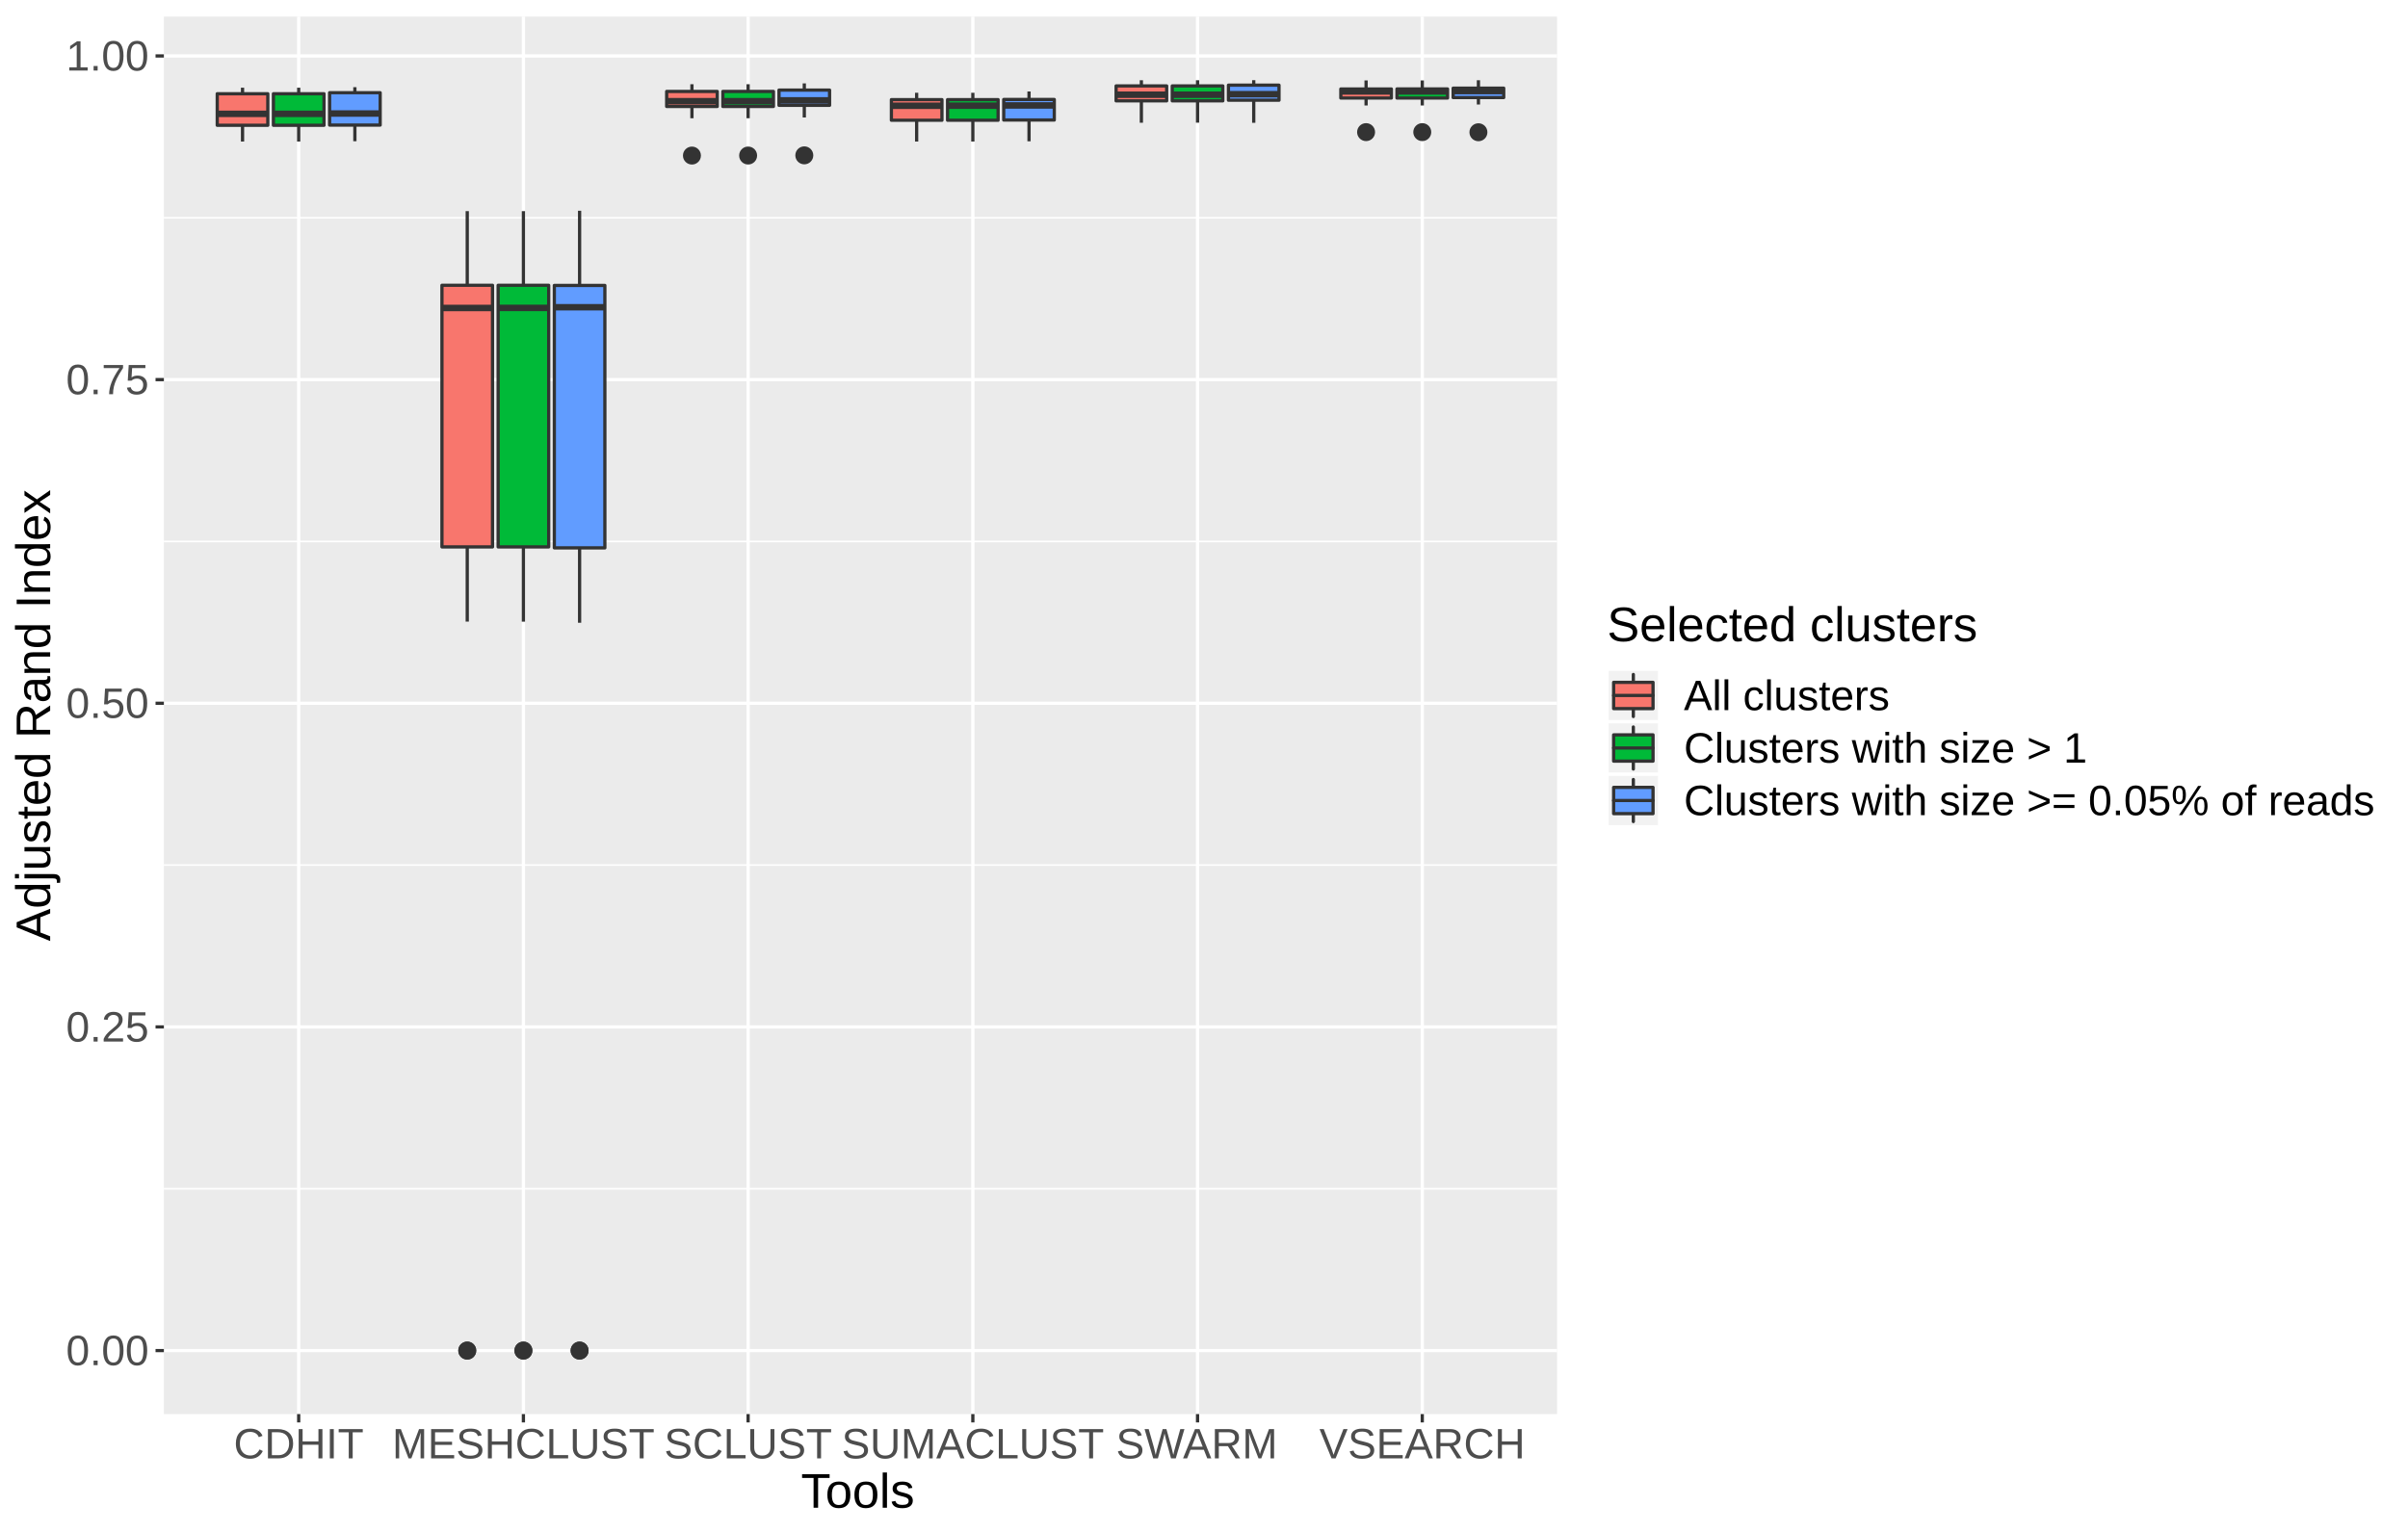
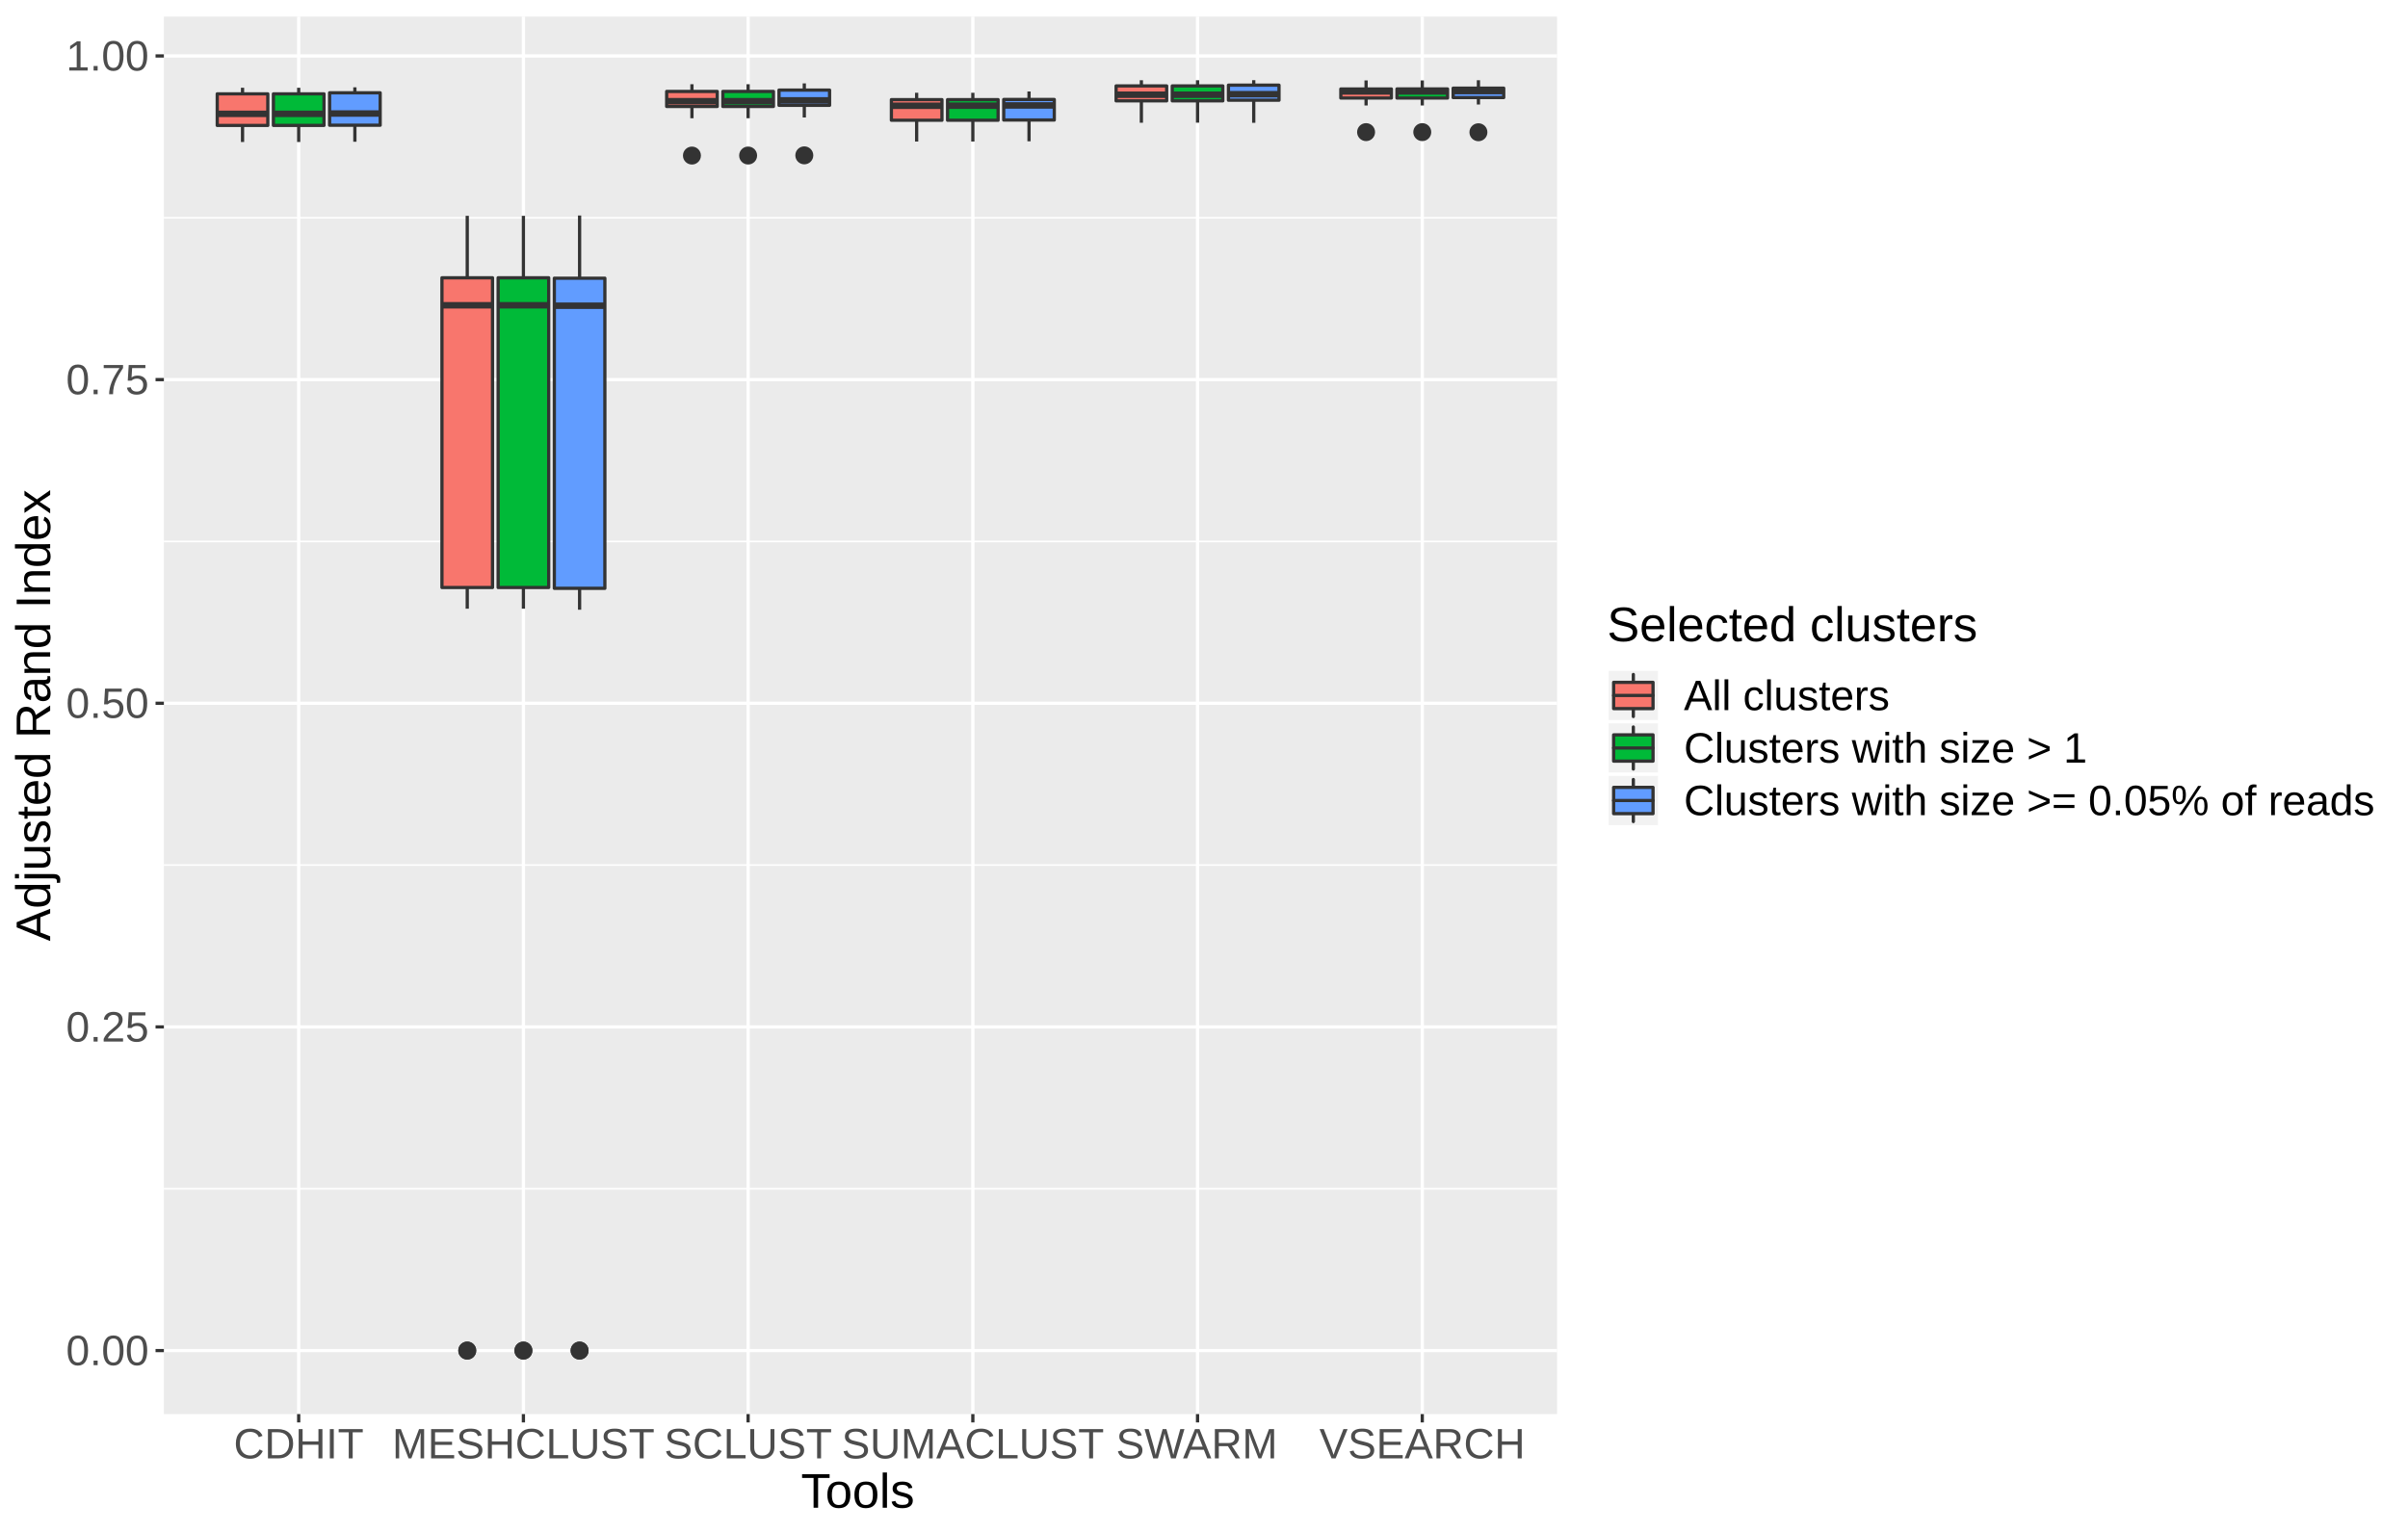
<svg xmlns="http://www.w3.org/2000/svg" viewBox="0 0 792.00 504.00">
  <defs>
    <style type="text/css">
    line, polyline, path, rect, circle {
      fill: none;
      stroke: #000000;
      stroke-linecap: round;
      stroke-linejoin: round;
      stroke-miterlimit: 10.00;
    }
  </style>
  </defs>
  <rect width="100%" height="100%" style="stroke: none; fill: #FFFFFF;" />
  <rect x="0.00" y="0.00" width="792.00" height="504.00" style="stroke-width: 1.07; stroke: #FFFFFF; fill: #FFFFFF;" />
  <defs>
    <clipPath id="cpNTMuODk4N3w1MTIuMTMzfDQ2NS4yNHw1LjQ3OTQ1">
      <rect x="53.90" y="5.48" width="458.23" height="459.76" />
    </clipPath>
  </defs>
  <rect x="53.90" y="5.48" width="458.23" height="459.76" style="stroke-width: 1.07; stroke: none; fill: #EBEBEB;" clip-path="url(#cpNTMuODk4N3w1MTIuMTMzfDQ2NS4yNHw1LjQ3OTQ1)" />
  <polyline points="53.90,391.10 512.13,391.10 " style="stroke-width: 0.53; stroke: #FFFFFF; stroke-linecap: butt;" clip-path="url(#cpNTMuODk4N3w1MTIuMTMzfDQ2NS4yNHw1LjQ3OTQ1)" />
  <polyline points="53.90,284.61 512.13,284.61 " style="stroke-width: 0.53; stroke: #FFFFFF; stroke-linecap: butt;" clip-path="url(#cpNTMuODk4N3w1MTIuMTMzfDQ2NS4yNHw1LjQ3OTQ1)" />
  <polyline points="53.90,178.13 512.13,178.13 " style="stroke-width: 0.53; stroke: #FFFFFF; stroke-linecap: butt;" clip-path="url(#cpNTMuODk4N3w1MTIuMTMzfDQ2NS4yNHw1LjQ3OTQ1)" />
  <polyline points="53.90,71.64 512.13,71.64 " style="stroke-width: 0.53; stroke: #FFFFFF; stroke-linecap: butt;" clip-path="url(#cpNTMuODk4N3w1MTIuMTMzfDQ2NS4yNHw1LjQ3OTQ1)" />
  <polyline points="53.90,444.34 512.13,444.34 " style="stroke-width: 1.07; stroke: #FFFFFF; stroke-linecap: butt;" clip-path="url(#cpNTMuODk4N3w1MTIuMTMzfDQ2NS4yNHw1LjQ3OTQ1)" />
  <polyline points="53.90,337.86 512.13,337.86 " style="stroke-width: 1.07; stroke: #FFFFFF; stroke-linecap: butt;" clip-path="url(#cpNTMuODk4N3w1MTIuMTMzfDQ2NS4yNHw1LjQ3OTQ1)" />
  <polyline points="53.90,231.37 512.13,231.37 " style="stroke-width: 1.07; stroke: #FFFFFF; stroke-linecap: butt;" clip-path="url(#cpNTMuODk4N3w1MTIuMTMzfDQ2NS4yNHw1LjQ3OTQ1)" />
  <polyline points="53.90,124.89 512.13,124.89 " style="stroke-width: 1.07; stroke: #FFFFFF; stroke-linecap: butt;" clip-path="url(#cpNTMuODk4N3w1MTIuMTMzfDQ2NS4yNHw1LjQ3OTQ1)" />
  <polyline points="53.90,18.40 512.13,18.40 " style="stroke-width: 1.07; stroke: #FFFFFF; stroke-linecap: butt;" clip-path="url(#cpNTMuODk4N3w1MTIuMTMzfDQ2NS4yNHw1LjQ3OTQ1)" />
  <polyline points="98.24,465.24 98.24,5.48 " style="stroke-width: 1.07; stroke: #FFFFFF; stroke-linecap: butt;" clip-path="url(#cpNTMuODk4N3w1MTIuMTMzfDQ2NS4yNHw1LjQ3OTQ1)" />
  <polyline points="172.15,465.24 172.15,5.48 " style="stroke-width: 1.07; stroke: #FFFFFF; stroke-linecap: butt;" clip-path="url(#cpNTMuODk4N3w1MTIuMTMzfDQ2NS4yNHw1LjQ3OTQ1)" />
  <polyline points="246.06,465.24 246.06,5.48 " style="stroke-width: 1.07; stroke: #FFFFFF; stroke-linecap: butt;" clip-path="url(#cpNTMuODk4N3w1MTIuMTMzfDQ2NS4yNHw1LjQ3OTQ1)" />
  <polyline points="319.97,465.24 319.97,5.48 " style="stroke-width: 1.07; stroke: #FFFFFF; stroke-linecap: butt;" clip-path="url(#cpNTMuODk4N3w1MTIuMTMzfDQ2NS4yNHw1LjQ3OTQ1)" />
  <polyline points="393.88,465.24 393.88,5.48 " style="stroke-width: 1.07; stroke: #FFFFFF; stroke-linecap: butt;" clip-path="url(#cpNTMuODk4N3w1MTIuMTMzfDQ2NS4yNHw1LjQ3OTQ1)" />
  <polyline points="467.79,465.24 467.79,5.48 " style="stroke-width: 1.07; stroke: #FFFFFF; stroke-linecap: butt;" clip-path="url(#cpNTMuODk4N3w1MTIuMTMzfDQ2NS4yNHw1LjQ3OTQ1)" />
-   <line x1="79.77" y1="30.84" x2="79.77" y2="28.84" style="stroke-width: 1.07; stroke: #333333; stroke-linecap: butt;" clip-path="url(#cpNTMuODk4N3w1MTIuMTMzfDQ2NS4yNHw1LjQ3OTQ1)" />
-   <line x1="79.77" y1="41.22" x2="79.77" y2="46.57" style="stroke-width: 1.07; stroke: #333333; stroke-linecap: butt;" clip-path="url(#cpNTMuODk4N3w1MTIuMTMzfDQ2NS4yNHw1LjQ3OTQ1)" />
-   <polyline points="71.45,30.84 71.45,41.22 88.08,41.22 88.08,30.84 71.45,30.84 " style="stroke-width: 1.07; stroke: #333333; fill: #F8766D;" clip-path="url(#cpNTMuODk4N3w1MTIuMTMzfDQ2NS4yNHw1LjQ3OTQ1)" />
-   <line x1="71.45" y1="37.45" x2="88.08" y2="37.45" style="stroke-width: 2.13; stroke: #333333; stroke-linecap: butt;" clip-path="url(#cpNTMuODk4N3w1MTIuMTMzfDQ2NS4yNHw1LjQ3OTQ1)" />
-   <line x1="98.24" y1="30.84" x2="98.24" y2="28.84" style="stroke-width: 1.07; stroke: #333333; stroke-linecap: butt;" clip-path="url(#cpNTMuODk4N3w1MTIuMTMzfDQ2NS4yNHw1LjQ3OTQ1)" />
-   <line x1="98.24" y1="41.22" x2="98.24" y2="46.56" style="stroke-width: 1.07; stroke: #333333; stroke-linecap: butt;" clip-path="url(#cpNTMuODk4N3w1MTIuMTMzfDQ2NS4yNHw1LjQ3OTQ1)" />
-   <polyline points="89.93,30.84 89.93,41.22 106.56,41.22 106.56,30.84 89.93,30.84 " style="stroke-width: 1.07; stroke: #333333; fill: #00BA38;" clip-path="url(#cpNTMuODk4N3w1MTIuMTMzfDQ2NS4yNHw1LjQ3OTQ1)" />
-   <line x1="89.93" y1="37.45" x2="106.56" y2="37.45" style="stroke-width: 2.13; stroke: #333333; stroke-linecap: butt;" clip-path="url(#cpNTMuODk4N3w1MTIuMTMzfDQ2NS4yNHw1LjQ3OTQ1)" />
-   <line x1="116.72" y1="30.50" x2="116.72" y2="28.69" style="stroke-width: 1.07; stroke: #333333; stroke-linecap: butt;" clip-path="url(#cpNTMuODk4N3w1MTIuMTMzfDQ2NS4yNHw1LjQ3OTQ1)" />
-   <line x1="116.72" y1="41.15" x2="116.72" y2="46.47" style="stroke-width: 1.07; stroke: #333333; stroke-linecap: butt;" clip-path="url(#cpNTMuODk4N3w1MTIuMTMzfDQ2NS4yNHw1LjQ3OTQ1)" />
-   <polyline points="108.41,30.50 108.41,41.15 125.04,41.15 125.04,30.50 108.41,30.50 " style="stroke-width: 1.07; stroke: #333333; fill: #619CFF;" clip-path="url(#cpNTMuODk4N3w1MTIuMTMzfDQ2NS4yNHw1LjQ3OTQ1)" />
-   <line x1="108.41" y1="37.35" x2="125.04" y2="37.35" style="stroke-width: 2.13; stroke: #333333; stroke-linecap: butt;" clip-path="url(#cpNTMuODk4N3w1MTIuMTMzfDQ2NS4yNHw1LjQ3OTQ1)" />
+   <line x1="79.77" y1="30.88" x2="79.77" y2="28.88" style="stroke-width: 1.07; stroke: #333333; stroke-linecap: butt;" clip-path="url(#cpNTMuODk4N3w1MTIuMTMzfDQ2NS4yNHw1LjQ3OTQ1)" />
+   <line x1="79.77" y1="41.27" x2="79.77" y2="46.72" style="stroke-width: 1.07; stroke: #333333; stroke-linecap: butt;" clip-path="url(#cpNTMuODk4N3w1MTIuMTMzfDQ2NS4yNHw1LjQ3OTQ1)" />
+   <polyline points="71.45,30.88 71.45,41.27 88.08,41.27 88.08,30.88 71.45,30.88 " style="stroke-width: 1.07; stroke: #333333; fill: #F8766D;" clip-path="url(#cpNTMuODk4N3w1MTIuMTMzfDQ2NS4yNHw1LjQ3OTQ1)" />
+   <line x1="71.45" y1="37.46" x2="88.08" y2="37.46" style="stroke-width: 2.13; stroke: #333333; stroke-linecap: butt;" clip-path="url(#cpNTMuODk4N3w1MTIuMTMzfDQ2NS4yNHw1LjQ3OTQ1)" />
+   <line x1="98.24" y1="30.88" x2="98.24" y2="28.88" style="stroke-width: 1.07; stroke: #333333; stroke-linecap: butt;" clip-path="url(#cpNTMuODk4N3w1MTIuMTMzfDQ2NS4yNHw1LjQ3OTQ1)" />
+   <line x1="98.24" y1="41.26" x2="98.24" y2="46.71" style="stroke-width: 1.07; stroke: #333333; stroke-linecap: butt;" clip-path="url(#cpNTMuODk4N3w1MTIuMTMzfDQ2NS4yNHw1LjQ3OTQ1)" />
+   <polyline points="89.93,30.88 89.93,41.26 106.56,41.26 106.56,30.88 89.93,30.88 " style="stroke-width: 1.07; stroke: #333333; fill: #00BA38;" clip-path="url(#cpNTMuODk4N3w1MTIuMTMzfDQ2NS4yNHw1LjQ3OTQ1)" />
+   <line x1="89.93" y1="37.46" x2="106.56" y2="37.46" style="stroke-width: 2.13; stroke: #333333; stroke-linecap: butt;" clip-path="url(#cpNTMuODk4N3w1MTIuMTMzfDQ2NS4yNHw1LjQ3OTQ1)" />
+   <line x1="116.72" y1="30.53" x2="116.72" y2="28.72" style="stroke-width: 1.07; stroke: #333333; stroke-linecap: butt;" clip-path="url(#cpNTMuODk4N3w1MTIuMTMzfDQ2NS4yNHw1LjQ3OTQ1)" />
+   <line x1="116.72" y1="41.20" x2="116.72" y2="46.63" style="stroke-width: 1.07; stroke: #333333; stroke-linecap: butt;" clip-path="url(#cpNTMuODk4N3w1MTIuMTMzfDQ2NS4yNHw1LjQ3OTQ1)" />
+   <polyline points="108.41,30.53 108.41,41.20 125.04,41.20 125.04,30.53 108.41,30.53 " style="stroke-width: 1.07; stroke: #333333; fill: #619CFF;" clip-path="url(#cpNTMuODk4N3w1MTIuMTMzfDQ2NS4yNHw1LjQ3OTQ1)" />
+   <line x1="108.41" y1="37.36" x2="125.04" y2="37.36" style="stroke-width: 2.13; stroke: #333333; stroke-linecap: butt;" clip-path="url(#cpNTMuODk4N3w1MTIuMTMzfDQ2NS4yNHw1LjQ3OTQ1)" />
  <circle cx="153.68" cy="444.34" r="1.95pt" style="stroke-width: 0.71; stroke: #333333; fill: #333333;" clip-path="url(#cpNTMuODk4N3w1MTIuMTMzfDQ2NS4yNHw1LjQ3OTQ1)" />
  <circle cx="153.68" cy="444.34" r="1.95pt" style="stroke-width: 0.71; stroke: #333333; fill: #333333;" clip-path="url(#cpNTMuODk4N3w1MTIuMTMzfDQ2NS4yNHw1LjQ3OTQ1)" />
-   <line x1="153.68" y1="93.86" x2="153.68" y2="69.47" style="stroke-width: 1.07; stroke: #333333; stroke-linecap: butt;" clip-path="url(#cpNTMuODk4N3w1MTIuMTMzfDQ2NS4yNHw1LjQ3OTQ1)" />
-   <line x1="153.68" y1="179.93" x2="153.68" y2="204.51" style="stroke-width: 1.07; stroke: #333333; stroke-linecap: butt;" clip-path="url(#cpNTMuODk4N3w1MTIuMTMzfDQ2NS4yNHw1LjQ3OTQ1)" />
-   <polyline points="145.36,93.86 145.36,179.93 161.99,179.93 161.99,93.86 145.36,93.86 " style="stroke-width: 1.07; stroke: #333333; fill: #F8766D;" clip-path="url(#cpNTMuODk4N3w1MTIuMTMzfDQ2NS4yNHw1LjQ3OTQ1)" />
-   <line x1="145.36" y1="101.33" x2="161.99" y2="101.33" style="stroke-width: 2.13; stroke: #333333; stroke-linecap: butt;" clip-path="url(#cpNTMuODk4N3w1MTIuMTMzfDQ2NS4yNHw1LjQ3OTQ1)" />
+   <line x1="153.68" y1="91.39" x2="153.68" y2="71.01" style="stroke-width: 1.07; stroke: #333333; stroke-linecap: butt;" clip-path="url(#cpNTMuODk4N3w1MTIuMTMzfDQ2NS4yNHw1LjQ3OTQ1)" />
+   <line x1="153.68" y1="193.29" x2="153.68" y2="200.25" style="stroke-width: 1.07; stroke: #333333; stroke-linecap: butt;" clip-path="url(#cpNTMuODk4N3w1MTIuMTMzfDQ2NS4yNHw1LjQ3OTQ1)" />
+   <polyline points="145.36,91.39 145.36,193.29 161.99,193.29 161.99,91.39 145.36,91.39 " style="stroke-width: 1.07; stroke: #333333; fill: #F8766D;" clip-path="url(#cpNTMuODk4N3w1MTIuMTMzfDQ2NS4yNHw1LjQ3OTQ1)" />
+   <line x1="145.36" y1="100.43" x2="161.99" y2="100.43" style="stroke-width: 2.13; stroke: #333333; stroke-linecap: butt;" clip-path="url(#cpNTMuODk4N3w1MTIuMTMzfDQ2NS4yNHw1LjQ3OTQ1)" />
  <circle cx="172.15" cy="444.34" r="1.95pt" style="stroke-width: 0.71; stroke: #333333; fill: #333333;" clip-path="url(#cpNTMuODk4N3w1MTIuMTMzfDQ2NS4yNHw1LjQ3OTQ1)" />
  <circle cx="172.15" cy="444.34" r="1.95pt" style="stroke-width: 0.71; stroke: #333333; fill: #333333;" clip-path="url(#cpNTMuODk4N3w1MTIuMTMzfDQ2NS4yNHw1LjQ3OTQ1)" />
-   <line x1="172.15" y1="93.86" x2="172.15" y2="69.47" style="stroke-width: 1.07; stroke: #333333; stroke-linecap: butt;" clip-path="url(#cpNTMuODk4N3w1MTIuMTMzfDQ2NS4yNHw1LjQ3OTQ1)" />
-   <line x1="172.15" y1="179.93" x2="172.15" y2="204.52" style="stroke-width: 1.07; stroke: #333333; stroke-linecap: butt;" clip-path="url(#cpNTMuODk4N3w1MTIuMTMzfDQ2NS4yNHw1LjQ3OTQ1)" />
-   <polyline points="163.84,93.86 163.84,179.93 180.47,179.93 180.47,93.86 163.84,93.86 " style="stroke-width: 1.07; stroke: #333333; fill: #00BA38;" clip-path="url(#cpNTMuODk4N3w1MTIuMTMzfDQ2NS4yNHw1LjQ3OTQ1)" />
-   <line x1="163.84" y1="101.30" x2="180.47" y2="101.30" style="stroke-width: 2.13; stroke: #333333; stroke-linecap: butt;" clip-path="url(#cpNTMuODk4N3w1MTIuMTMzfDQ2NS4yNHw1LjQ3OTQ1)" />
+   <line x1="172.15" y1="91.39" x2="172.15" y2="71.01" style="stroke-width: 1.07; stroke: #333333; stroke-linecap: butt;" clip-path="url(#cpNTMuODk4N3w1MTIuMTMzfDQ2NS4yNHw1LjQ3OTQ1)" />
+   <line x1="172.15" y1="193.29" x2="172.15" y2="200.26" style="stroke-width: 1.07; stroke: #333333; stroke-linecap: butt;" clip-path="url(#cpNTMuODk4N3w1MTIuMTMzfDQ2NS4yNHw1LjQ3OTQ1)" />
+   <polyline points="163.84,91.39 163.84,193.29 180.47,193.29 180.47,91.39 163.84,91.39 " style="stroke-width: 1.07; stroke: #333333; fill: #00BA38;" clip-path="url(#cpNTMuODk4N3w1MTIuMTMzfDQ2NS4yNHw1LjQ3OTQ1)" />
+   <line x1="163.84" y1="100.43" x2="180.47" y2="100.43" style="stroke-width: 2.13; stroke: #333333; stroke-linecap: butt;" clip-path="url(#cpNTMuODk4N3w1MTIuMTMzfDQ2NS4yNHw1LjQ3OTQ1)" />
  <circle cx="190.63" cy="444.34" r="1.95pt" style="stroke-width: 0.71; stroke: #333333; fill: #333333;" clip-path="url(#cpNTMuODk4N3w1MTIuMTMzfDQ2NS4yNHw1LjQ3OTQ1)" />
  <circle cx="190.63" cy="444.34" r="1.95pt" style="stroke-width: 0.71; stroke: #333333; fill: #333333;" clip-path="url(#cpNTMuODk4N3w1MTIuMTMzfDQ2NS4yNHw1LjQ3OTQ1)" />
-   <line x1="190.63" y1="93.91" x2="190.63" y2="69.34" style="stroke-width: 1.07; stroke: #333333; stroke-linecap: butt;" clip-path="url(#cpNTMuODk4N3w1MTIuMTMzfDQ2NS4yNHw1LjQ3OTQ1)" />
-   <line x1="190.63" y1="180.25" x2="190.63" y2="204.89" style="stroke-width: 1.07; stroke: #333333; stroke-linecap: butt;" clip-path="url(#cpNTMuODk4N3w1MTIuMTMzfDQ2NS4yNHw1LjQ3OTQ1)" />
-   <polyline points="182.32,93.91 182.32,180.25 198.94,180.25 198.94,93.91 182.32,93.91 " style="stroke-width: 1.07; stroke: #333333; fill: #619CFF;" clip-path="url(#cpNTMuODk4N3w1MTIuMTMzfDQ2NS4yNHw1LjQ3OTQ1)" />
-   <line x1="182.32" y1="101.08" x2="198.94" y2="101.08" style="stroke-width: 2.13; stroke: #333333; stroke-linecap: butt;" clip-path="url(#cpNTMuODk4N3w1MTIuMTMzfDQ2NS4yNHw1LjQ3OTQ1)" />
+   <line x1="190.63" y1="91.53" x2="190.63" y2="70.89" style="stroke-width: 1.07; stroke: #333333; stroke-linecap: butt;" clip-path="url(#cpNTMuODk4N3w1MTIuMTMzfDQ2NS4yNHw1LjQ3OTQ1)" />
+   <line x1="190.63" y1="193.56" x2="190.63" y2="200.59" style="stroke-width: 1.07; stroke: #333333; stroke-linecap: butt;" clip-path="url(#cpNTMuODk4N3w1MTIuMTMzfDQ2NS4yNHw1LjQ3OTQ1)" />
+   <polyline points="182.32,91.53 182.32,193.56 198.94,193.56 198.94,91.53 182.32,91.53 " style="stroke-width: 1.07; stroke: #333333; fill: #619CFF;" clip-path="url(#cpNTMuODk4N3w1MTIuMTMzfDQ2NS4yNHw1LjQ3OTQ1)" />
+   <line x1="182.32" y1="100.59" x2="198.94" y2="100.59" style="stroke-width: 2.13; stroke: #333333; stroke-linecap: butt;" clip-path="url(#cpNTMuODk4N3w1MTIuMTMzfDQ2NS4yNHw1LjQ3OTQ1)" />
  <circle cx="227.58" cy="51.18" r="1.95pt" style="stroke-width: 0.71; stroke: #333333; fill: #333333;" clip-path="url(#cpNTMuODk4N3w1MTIuMTMzfDQ2NS4yNHw1LjQ3OTQ1)" />
  <line x1="227.58" y1="30.08" x2="227.58" y2="27.71" style="stroke-width: 1.07; stroke: #333333; stroke-linecap: butt;" clip-path="url(#cpNTMuODk4N3w1MTIuMTMzfDQ2NS4yNHw1LjQ3OTQ1)" />
  <line x1="227.58" y1="35.03" x2="227.58" y2="38.90" style="stroke-width: 1.07; stroke: #333333; stroke-linecap: butt;" clip-path="url(#cpNTMuODk4N3w1MTIuMTMzfDQ2NS4yNHw1LjQ3OTQ1)" />
  <polyline points="219.27,30.08 219.27,35.03 235.90,35.03 235.90,30.08 219.27,30.08 " style="stroke-width: 1.07; stroke: #333333; fill: #F8766D;" clip-path="url(#cpNTMuODk4N3w1MTIuMTMzfDQ2NS4yNHw1LjQ3OTQ1)" />
  <line x1="219.27" y1="33.30" x2="235.90" y2="33.30" style="stroke-width: 2.13; stroke: #333333; stroke-linecap: butt;" clip-path="url(#cpNTMuODk4N3w1MTIuMTMzfDQ2NS4yNHw1LjQ3OTQ1)" />
  <circle cx="246.06" cy="51.17" r="1.95pt" style="stroke-width: 0.71; stroke: #333333; fill: #333333;" clip-path="url(#cpNTMuODk4N3w1MTIuMTMzfDQ2NS4yNHw1LjQ3OTQ1)" />
  <line x1="246.06" y1="30.08" x2="246.06" y2="27.71" style="stroke-width: 1.07; stroke: #333333; stroke-linecap: butt;" clip-path="url(#cpNTMuODk4N3w1MTIuMTMzfDQ2NS4yNHw1LjQ3OTQ1)" />
  <line x1="246.06" y1="35.03" x2="246.06" y2="38.90" style="stroke-width: 1.07; stroke: #333333; stroke-linecap: butt;" clip-path="url(#cpNTMuODk4N3w1MTIuMTMzfDQ2NS4yNHw1LjQ3OTQ1)" />
  <polyline points="237.75,30.08 237.75,35.03 254.38,35.03 254.38,30.08 237.75,30.08 " style="stroke-width: 1.07; stroke: #333333; fill: #00BA38;" clip-path="url(#cpNTMuODk4N3w1MTIuMTMzfDQ2NS4yNHw1LjQ3OTQ1)" />
  <line x1="237.75" y1="33.29" x2="254.38" y2="33.29" style="stroke-width: 2.13; stroke: #333333; stroke-linecap: butt;" clip-path="url(#cpNTMuODk4N3w1MTIuMTMzfDQ2NS4yNHw1LjQ3OTQ1)" />
  <circle cx="264.54" cy="51.11" r="1.95pt" style="stroke-width: 0.71; stroke: #333333; fill: #333333;" clip-path="url(#cpNTMuODk4N3w1MTIuMTMzfDQ2NS4yNHw1LjQ3OTQ1)" />
  <line x1="264.54" y1="29.64" x2="264.54" y2="27.44" style="stroke-width: 1.07; stroke: #333333; stroke-linecap: butt;" clip-path="url(#cpNTMuODk4N3w1MTIuMTMzfDQ2NS4yNHw1LjQ3OTQ1)" />
  <line x1="264.54" y1="34.65" x2="264.54" y2="38.64" style="stroke-width: 1.07; stroke: #333333; stroke-linecap: butt;" clip-path="url(#cpNTMuODk4N3w1MTIuMTMzfDQ2NS4yNHw1LjQ3OTQ1)" />
  <polyline points="256.22,29.64 256.22,34.65 272.85,34.65 272.85,29.64 256.22,29.64 " style="stroke-width: 1.07; stroke: #333333; fill: #619CFF;" clip-path="url(#cpNTMuODk4N3w1MTIuMTMzfDQ2NS4yNHw1LjQ3OTQ1)" />
  <line x1="256.22" y1="33.02" x2="272.85" y2="33.02" style="stroke-width: 2.13; stroke: #333333; stroke-linecap: butt;" clip-path="url(#cpNTMuODk4N3w1MTIuMTMzfDQ2NS4yNHw1LjQ3OTQ1)" />
  <line x1="301.49" y1="32.78" x2="301.49" y2="30.52" style="stroke-width: 1.07; stroke: #333333; stroke-linecap: butt;" clip-path="url(#cpNTMuODk4N3w1MTIuMTMzfDQ2NS4yNHw1LjQ3OTQ1)" />
  <line x1="301.49" y1="39.56" x2="301.49" y2="46.56" style="stroke-width: 1.07; stroke: #333333; stroke-linecap: butt;" clip-path="url(#cpNTMuODk4N3w1MTIuMTMzfDQ2NS4yNHw1LjQ3OTQ1)" />
  <polyline points="293.18,32.78 293.18,39.56 309.81,39.56 309.81,32.78 293.18,32.78 " style="stroke-width: 1.07; stroke: #333333; fill: #F8766D;" clip-path="url(#cpNTMuODk4N3w1MTIuMTMzfDQ2NS4yNHw1LjQ3OTQ1)" />
  <line x1="293.18" y1="34.79" x2="309.81" y2="34.79" style="stroke-width: 2.13; stroke: #333333; stroke-linecap: butt;" clip-path="url(#cpNTMuODk4N3w1MTIuMTMzfDQ2NS4yNHw1LjQ3OTQ1)" />
  <line x1="319.97" y1="32.78" x2="319.97" y2="30.52" style="stroke-width: 1.07; stroke: #333333; stroke-linecap: butt;" clip-path="url(#cpNTMuODk4N3w1MTIuMTMzfDQ2NS4yNHw1LjQ3OTQ1)" />
  <line x1="319.97" y1="39.56" x2="319.97" y2="46.56" style="stroke-width: 1.07; stroke: #333333; stroke-linecap: butt;" clip-path="url(#cpNTMuODk4N3w1MTIuMTMzfDQ2NS4yNHw1LjQ3OTQ1)" />
  <polyline points="311.66,32.78 311.66,39.56 328.28,39.56 328.28,32.78 311.66,32.78 " style="stroke-width: 1.07; stroke: #333333; fill: #00BA38;" clip-path="url(#cpNTMuODk4N3w1MTIuMTMzfDQ2NS4yNHw1LjQ3OTQ1)" />
  <line x1="311.66" y1="34.78" x2="328.28" y2="34.78" style="stroke-width: 2.13; stroke: #333333; stroke-linecap: butt;" clip-path="url(#cpNTMuODk4N3w1MTIuMTMzfDQ2NS4yNHw1LjQ3OTQ1)" />
  <line x1="338.45" y1="32.73" x2="338.45" y2="30.09" style="stroke-width: 1.07; stroke: #333333; stroke-linecap: butt;" clip-path="url(#cpNTMuODk4N3w1MTIuMTMzfDQ2NS4yNHw1LjQ3OTQ1)" />
  <line x1="338.45" y1="39.49" x2="338.45" y2="46.48" style="stroke-width: 1.07; stroke: #333333; stroke-linecap: butt;" clip-path="url(#cpNTMuODk4N3w1MTIuMTMzfDQ2NS4yNHw1LjQ3OTQ1)" />
  <polyline points="330.13,32.73 330.13,39.49 346.76,39.49 346.76,32.73 330.13,32.73 " style="stroke-width: 1.07; stroke: #333333; fill: #619CFF;" clip-path="url(#cpNTMuODk4N3w1MTIuMTMzfDQ2NS4yNHw1LjQ3OTQ1)" />
  <line x1="330.13" y1="34.69" x2="346.76" y2="34.69" style="stroke-width: 2.13; stroke: #333333; stroke-linecap: butt;" clip-path="url(#cpNTMuODk4N3w1MTIuMTMzfDQ2NS4yNHw1LjQ3OTQ1)" />
  <line x1="375.40" y1="28.27" x2="375.40" y2="26.40" style="stroke-width: 1.07; stroke: #333333; stroke-linecap: butt;" clip-path="url(#cpNTMuODk4N3w1MTIuMTMzfDQ2NS4yNHw1LjQ3OTQ1)" />
  <line x1="375.40" y1="33.18" x2="375.40" y2="40.38" style="stroke-width: 1.07; stroke: #333333; stroke-linecap: butt;" clip-path="url(#cpNTMuODk4N3w1MTIuMTMzfDQ2NS4yNHw1LjQ3OTQ1)" />
  <polyline points="367.09,28.27 367.09,33.18 383.72,33.18 383.72,28.27 367.09,28.27 " style="stroke-width: 1.07; stroke: #333333; fill: #F8766D;" clip-path="url(#cpNTMuODk4N3w1MTIuMTMzfDQ2NS4yNHw1LjQ3OTQ1)" />
  <line x1="367.09" y1="31.16" x2="383.72" y2="31.16" style="stroke-width: 2.13; stroke: #333333; stroke-linecap: butt;" clip-path="url(#cpNTMuODk4N3w1MTIuMTMzfDQ2NS4yNHw1LjQ3OTQ1)" />
  <line x1="393.88" y1="28.27" x2="393.88" y2="26.40" style="stroke-width: 1.07; stroke: #333333; stroke-linecap: butt;" clip-path="url(#cpNTMuODk4N3w1MTIuMTMzfDQ2NS4yNHw1LjQ3OTQ1)" />
  <line x1="393.88" y1="33.18" x2="393.88" y2="40.37" style="stroke-width: 1.07; stroke: #333333; stroke-linecap: butt;" clip-path="url(#cpNTMuODk4N3w1MTIuMTMzfDQ2NS4yNHw1LjQ3OTQ1)" />
  <polyline points="385.56,28.27 385.56,33.18 402.19,33.18 402.19,28.27 385.56,28.27 " style="stroke-width: 1.07; stroke: #333333; fill: #00BA38;" clip-path="url(#cpNTMuODk4N3w1MTIuMTMzfDQ2NS4yNHw1LjQ3OTQ1)" />
  <line x1="385.56" y1="31.16" x2="402.19" y2="31.16" style="stroke-width: 2.13; stroke: #333333; stroke-linecap: butt;" clip-path="url(#cpNTMuODk4N3w1MTIuMTMzfDQ2NS4yNHw1LjQ3OTQ1)" />
  <line x1="412.36" y1="28.02" x2="412.36" y2="26.38" style="stroke-width: 1.07; stroke: #333333; stroke-linecap: butt;" clip-path="url(#cpNTMuODk4N3w1MTIuMTMzfDQ2NS4yNHw1LjQ3OTQ1)" />
  <line x1="412.36" y1="32.97" x2="412.36" y2="40.40" style="stroke-width: 1.07; stroke: #333333; stroke-linecap: butt;" clip-path="url(#cpNTMuODk4N3w1MTIuMTMzfDQ2NS4yNHw1LjQ3OTQ1)" />
  <polyline points="404.04,28.02 404.04,32.97 420.67,32.97 420.67,28.02 404.04,28.02 " style="stroke-width: 1.07; stroke: #333333; fill: #619CFF;" clip-path="url(#cpNTMuODk4N3w1MTIuMTMzfDQ2NS4yNHw1LjQ3OTQ1)" />
  <line x1="404.04" y1="30.99" x2="420.67" y2="30.99" style="stroke-width: 2.13; stroke: #333333; stroke-linecap: butt;" clip-path="url(#cpNTMuODk4N3w1MTIuMTMzfDQ2NS4yNHw1LjQ3OTQ1)" />
  <circle cx="449.31" cy="43.47" r="1.95pt" style="stroke-width: 0.71; stroke: #333333; fill: #333333;" clip-path="url(#cpNTMuODk4N3w1MTIuMTMzfDQ2NS4yNHw1LjQ3OTQ1)" />
  <line x1="449.31" y1="29.27" x2="449.31" y2="26.47" style="stroke-width: 1.07; stroke: #333333; stroke-linecap: butt;" clip-path="url(#cpNTMuODk4N3w1MTIuMTMzfDQ2NS4yNHw1LjQ3OTQ1)" />
  <line x1="449.31" y1="32.25" x2="449.31" y2="34.69" style="stroke-width: 1.07; stroke: #333333; stroke-linecap: butt;" clip-path="url(#cpNTMuODk4N3w1MTIuMTMzfDQ2NS4yNHw1LjQ3OTQ1)" />
  <polyline points="441.00,29.27 441.00,32.25 457.63,32.25 457.63,29.27 441.00,29.27 " style="stroke-width: 1.07; stroke: #333333; fill: #F8766D;" clip-path="url(#cpNTMuODk4N3w1MTIuMTMzfDQ2NS4yNHw1LjQ3OTQ1)" />
  <line x1="441.00" y1="30.08" x2="457.63" y2="30.08" style="stroke-width: 2.13; stroke: #333333; stroke-linecap: butt;" clip-path="url(#cpNTMuODk4N3w1MTIuMTMzfDQ2NS4yNHw1LjQ3OTQ1)" />
  <circle cx="467.79" cy="43.47" r="1.95pt" style="stroke-width: 0.71; stroke: #333333; fill: #333333;" clip-path="url(#cpNTMuODk4N3w1MTIuMTMzfDQ2NS4yNHw1LjQ3OTQ1)" />
  <line x1="467.79" y1="29.26" x2="467.79" y2="26.47" style="stroke-width: 1.07; stroke: #333333; stroke-linecap: butt;" clip-path="url(#cpNTMuODk4N3w1MTIuMTMzfDQ2NS4yNHw1LjQ3OTQ1)" />
  <line x1="467.79" y1="32.25" x2="467.79" y2="34.69" style="stroke-width: 1.07; stroke: #333333; stroke-linecap: butt;" clip-path="url(#cpNTMuODk4N3w1MTIuMTMzfDQ2NS4yNHw1LjQ3OTQ1)" />
  <polyline points="459.47,29.26 459.47,32.25 476.10,32.25 476.10,29.26 459.47,29.26 " style="stroke-width: 1.07; stroke: #333333; fill: #00BA38;" clip-path="url(#cpNTMuODk4N3w1MTIuMTMzfDQ2NS4yNHw1LjQ3OTQ1)" />
  <line x1="459.47" y1="30.08" x2="476.10" y2="30.08" style="stroke-width: 2.13; stroke: #333333; stroke-linecap: butt;" clip-path="url(#cpNTMuODk4N3w1MTIuMTMzfDQ2NS4yNHw1LjQ3OTQ1)" />
  <circle cx="486.26" cy="43.51" r="1.95pt" style="stroke-width: 0.71; stroke: #333333; fill: #333333;" clip-path="url(#cpNTMuODk4N3w1MTIuMTMzfDQ2NS4yNHw1LjQ3OTQ1)" />
  <line x1="486.26" y1="29.01" x2="486.26" y2="26.41" style="stroke-width: 1.07; stroke: #333333; stroke-linecap: butt;" clip-path="url(#cpNTMuODk4N3w1MTIuMTMzfDQ2NS4yNHw1LjQ3OTQ1)" />
  <line x1="486.26" y1="32.10" x2="486.26" y2="34.38" style="stroke-width: 1.07; stroke: #333333; stroke-linecap: butt;" clip-path="url(#cpNTMuODk4N3w1MTIuMTMzfDQ2NS4yNHw1LjQ3OTQ1)" />
  <polyline points="477.95,29.01 477.95,32.10 494.58,32.10 494.58,29.01 477.95,29.01 " style="stroke-width: 1.07; stroke: #333333; fill: #619CFF;" clip-path="url(#cpNTMuODk4N3w1MTIuMTMzfDQ2NS4yNHw1LjQ3OTQ1)" />
  <line x1="477.95" y1="29.97" x2="494.58" y2="29.97" style="stroke-width: 2.13; stroke: #333333; stroke-linecap: butt;" clip-path="url(#cpNTMuODk4N3w1MTIuMTMzfDQ2NS4yNHw1LjQ3OTQ1)" />
  <defs>
    <clipPath id="cpMHw3OTJ8NTA0fDA=">
      <rect x="0.00" y="0.00" width="792.00" height="504.00" />
    </clipPath>
  </defs>
  <g clip-path="url(#cpMHw3OTJ8NTA0fDA=)">
    <text x="21.72" y="449.15" style="font-size: 14.00px; fill: #4D4D4D; font-family: Liberation Sans;" textLength="27.25px" lengthAdjust="spacingAndGlyphs">0.00</text>
  </g>
  <g clip-path="url(#cpMHw3OTJ8NTA0fDA=)">
    <text x="21.72" y="342.67" style="font-size: 14.00px; fill: #4D4D4D; font-family: Liberation Sans;" textLength="27.25px" lengthAdjust="spacingAndGlyphs">0.25</text>
  </g>
  <g clip-path="url(#cpMHw3OTJ8NTA0fDA=)">
    <text x="21.72" y="236.18" style="font-size: 14.00px; fill: #4D4D4D; font-family: Liberation Sans;" textLength="27.25px" lengthAdjust="spacingAndGlyphs">0.50</text>
  </g>
  <g clip-path="url(#cpMHw3OTJ8NTA0fDA=)">
    <text x="21.72" y="129.70" style="font-size: 14.00px; fill: #4D4D4D; font-family: Liberation Sans;" textLength="27.25px" lengthAdjust="spacingAndGlyphs">0.75</text>
  </g>
  <g clip-path="url(#cpMHw3OTJ8NTA0fDA=)">
    <text x="21.72" y="23.21" style="font-size: 14.00px; fill: #4D4D4D; font-family: Liberation Sans;" textLength="27.25px" lengthAdjust="spacingAndGlyphs">1.00</text>
  </g>
  <polyline points="51.16,444.34 53.90,444.34 " style="stroke-width: 1.07; stroke: #333333; stroke-linecap: butt;" clip-path="url(#cpMHw3OTJ8NTA0fDA=)" />
  <polyline points="51.16,337.86 53.90,337.86 " style="stroke-width: 1.07; stroke: #333333; stroke-linecap: butt;" clip-path="url(#cpMHw3OTJ8NTA0fDA=)" />
  <polyline points="51.16,231.37 53.90,231.37 " style="stroke-width: 1.07; stroke: #333333; stroke-linecap: butt;" clip-path="url(#cpMHw3OTJ8NTA0fDA=)" />
  <polyline points="51.16,124.89 53.90,124.89 " style="stroke-width: 1.07; stroke: #333333; stroke-linecap: butt;" clip-path="url(#cpMHw3OTJ8NTA0fDA=)" />
  <polyline points="51.16,18.40 53.90,18.40 " style="stroke-width: 1.07; stroke: #333333; stroke-linecap: butt;" clip-path="url(#cpMHw3OTJ8NTA0fDA=)" />
  <polyline points="98.24,467.98 98.24,465.24 " style="stroke-width: 1.07; stroke: #333333; stroke-linecap: butt;" clip-path="url(#cpMHw3OTJ8NTA0fDA=)" />
  <polyline points="172.15,467.98 172.15,465.24 " style="stroke-width: 1.07; stroke: #333333; stroke-linecap: butt;" clip-path="url(#cpMHw3OTJ8NTA0fDA=)" />
  <polyline points="246.06,467.98 246.06,465.24 " style="stroke-width: 1.07; stroke: #333333; stroke-linecap: butt;" clip-path="url(#cpMHw3OTJ8NTA0fDA=)" />
  <polyline points="319.97,467.98 319.97,465.24 " style="stroke-width: 1.07; stroke: #333333; stroke-linecap: butt;" clip-path="url(#cpMHw3OTJ8NTA0fDA=)" />
  <polyline points="393.88,467.98 393.88,465.24 " style="stroke-width: 1.07; stroke: #333333; stroke-linecap: butt;" clip-path="url(#cpMHw3OTJ8NTA0fDA=)" />
  <polyline points="467.79,467.98 467.79,465.24 " style="stroke-width: 1.07; stroke: #333333; stroke-linecap: butt;" clip-path="url(#cpMHw3OTJ8NTA0fDA=)" />
  <g clip-path="url(#cpMHw3OTJ8NTA0fDA=)">
    <text x="76.86" y="479.80" style="font-size: 14.00px; fill: #4D4D4D; font-family: Liberation Sans;" textLength="42.77px" lengthAdjust="spacingAndGlyphs">CDHIT</text>
  </g>
  <g clip-path="url(#cpMHw3OTJ8NTA0fDA=)">
    <text x="128.98" y="479.80" style="font-size: 14.00px; fill: #4D4D4D; font-family: Liberation Sans;" textLength="86.34px" lengthAdjust="spacingAndGlyphs">MESHCLUST</text>
  </g>
  <g clip-path="url(#cpMHw3OTJ8NTA0fDA=)">
    <text x="218.44" y="479.80" style="font-size: 14.00px; fill: #4D4D4D; font-family: Liberation Sans;" textLength="55.23px" lengthAdjust="spacingAndGlyphs">SCLUST</text>
  </g>
  <g clip-path="url(#cpMHw3OTJ8NTA0fDA=)">
    <text x="276.80" y="479.80" style="font-size: 14.00px; fill: #4D4D4D; font-family: Liberation Sans;" textLength="86.34px" lengthAdjust="spacingAndGlyphs">SUMACLUST</text>
  </g>
  <g clip-path="url(#cpMHw3OTJ8NTA0fDA=)">
    <text x="367.05" y="479.80" style="font-size: 14.00px; fill: #4D4D4D; font-family: Liberation Sans;" textLength="53.66px" lengthAdjust="spacingAndGlyphs">SWARM</text>
  </g>
  <g clip-path="url(#cpMHw3OTJ8NTA0fDA=)">
    <text x="433.95" y="479.80" style="font-size: 14.00px; fill: #4D4D4D; font-family: Liberation Sans;" textLength="67.68px" lengthAdjust="spacingAndGlyphs">VSEARCH</text>
  </g>
  <g clip-path="url(#cpMHw3OTJ8NTA0fDA=)">
    <text x="263.45" y="496.04" style="font-size: 16.00px; font-family: Liberation Sans;" textLength="39.12px" lengthAdjust="spacingAndGlyphs">Tools</text>
  </g>
  <g clip-path="url(#cpMHw3OTJ8NTA0fDA=)">
    <text transform="translate(16.50,309.63) rotate(-90)" style="font-size: 16.00px; font-family: Liberation Sans;" textLength="148.55px" lengthAdjust="spacingAndGlyphs">Adjusted Rand Index</text>
  </g>
  <rect x="523.09" y="193.23" width="263.43" height="84.27" style="stroke-width: 1.07; stroke: none; fill: #FFFFFF;" clip-path="url(#cpMHw3OTJ8NTA0fDA=)" />
  <g clip-path="url(#cpMHw3OTJ8NTA0fDA=)">
    <text x="528.57" y="210.96" style="font-size: 16.00px; font-family: Liberation Sans;" textLength="121.84px" lengthAdjust="spacingAndGlyphs">Selected clusters</text>
  </g>
  <rect x="528.57" y="220.17" width="17.28" height="17.28" style="stroke-width: 1.07; stroke: #FFFFFF; fill: #F2F2F2;" clip-path="url(#cpMHw3OTJ8NTA0fDA=)" />
  <polyline points="537.21,235.73 537.21,233.13 " style="stroke-width: 1.07; stroke: #333333;" clip-path="url(#cpMHw3OTJ8NTA0fDA=)" />
  <polyline points="537.21,224.49 537.21,221.90 " style="stroke-width: 1.07; stroke: #333333;" clip-path="url(#cpMHw3OTJ8NTA0fDA=)" />
  <rect x="530.73" y="224.49" width="12.96" height="8.64" style="stroke-width: 1.07; stroke: #333333; fill: #F8766D;" clip-path="url(#cpMHw3OTJ8NTA0fDA=)" />
  <polyline points="530.73,228.81 543.69,228.81 " style="stroke-width: 1.07; stroke: #333333;" clip-path="url(#cpMHw3OTJ8NTA0fDA=)" />
  <rect x="528.57" y="237.45" width="17.28" height="17.28" style="stroke-width: 1.07; stroke: #FFFFFF; fill: #F2F2F2;" clip-path="url(#cpMHw3OTJ8NTA0fDA=)" />
  <polyline points="537.21,253.01 537.21,250.41 " style="stroke-width: 1.07; stroke: #333333;" clip-path="url(#cpMHw3OTJ8NTA0fDA=)" />
  <polyline points="537.21,241.77 537.21,239.18 " style="stroke-width: 1.07; stroke: #333333;" clip-path="url(#cpMHw3OTJ8NTA0fDA=)" />
  <rect x="530.73" y="241.77" width="12.96" height="8.64" style="stroke-width: 1.07; stroke: #333333; fill: #00BA38;" clip-path="url(#cpMHw3OTJ8NTA0fDA=)" />
  <polyline points="530.73,246.09 543.69,246.09 " style="stroke-width: 1.07; stroke: #333333;" clip-path="url(#cpMHw3OTJ8NTA0fDA=)" />
  <rect x="528.57" y="254.73" width="17.28" height="17.28" style="stroke-width: 1.07; stroke: #FFFFFF; fill: #F2F2F2;" clip-path="url(#cpMHw3OTJ8NTA0fDA=)" />
  <polyline points="537.21,270.29 537.21,267.69 " style="stroke-width: 1.07; stroke: #333333;" clip-path="url(#cpMHw3OTJ8NTA0fDA=)" />
  <polyline points="537.21,259.05 537.21,256.46 " style="stroke-width: 1.07; stroke: #333333;" clip-path="url(#cpMHw3OTJ8NTA0fDA=)" />
  <rect x="530.73" y="259.05" width="12.96" height="8.64" style="stroke-width: 1.07; stroke: #333333; fill: #619CFF;" clip-path="url(#cpMHw3OTJ8NTA0fDA=)" />
  <polyline points="530.73,263.37 543.69,263.37 " style="stroke-width: 1.07; stroke: #333333;" clip-path="url(#cpMHw3OTJ8NTA0fDA=)" />
  <g clip-path="url(#cpMHw3OTJ8NTA0fDA=)">
    <text x="553.82" y="233.63" style="font-size: 14.00px; font-family: Liberation Sans;" textLength="67.68px" lengthAdjust="spacingAndGlyphs">All clusters</text>
  </g>
  <g clip-path="url(#cpMHw3OTJ8NTA0fDA=)">
    <text x="553.82" y="250.91" style="font-size: 14.00px; font-family: Liberation Sans;" textLength="132.66px" lengthAdjust="spacingAndGlyphs">Clusters with size &gt; 1</text>
  </g>
  <g clip-path="url(#cpMHw3OTJ8NTA0fDA=)">
    <text x="553.82" y="268.19" style="font-size: 14.00px; font-family: Liberation Sans;" textLength="227.22px" lengthAdjust="spacingAndGlyphs">Clusters with size &gt;= 0.05% of reads</text>
  </g>
</svg>
